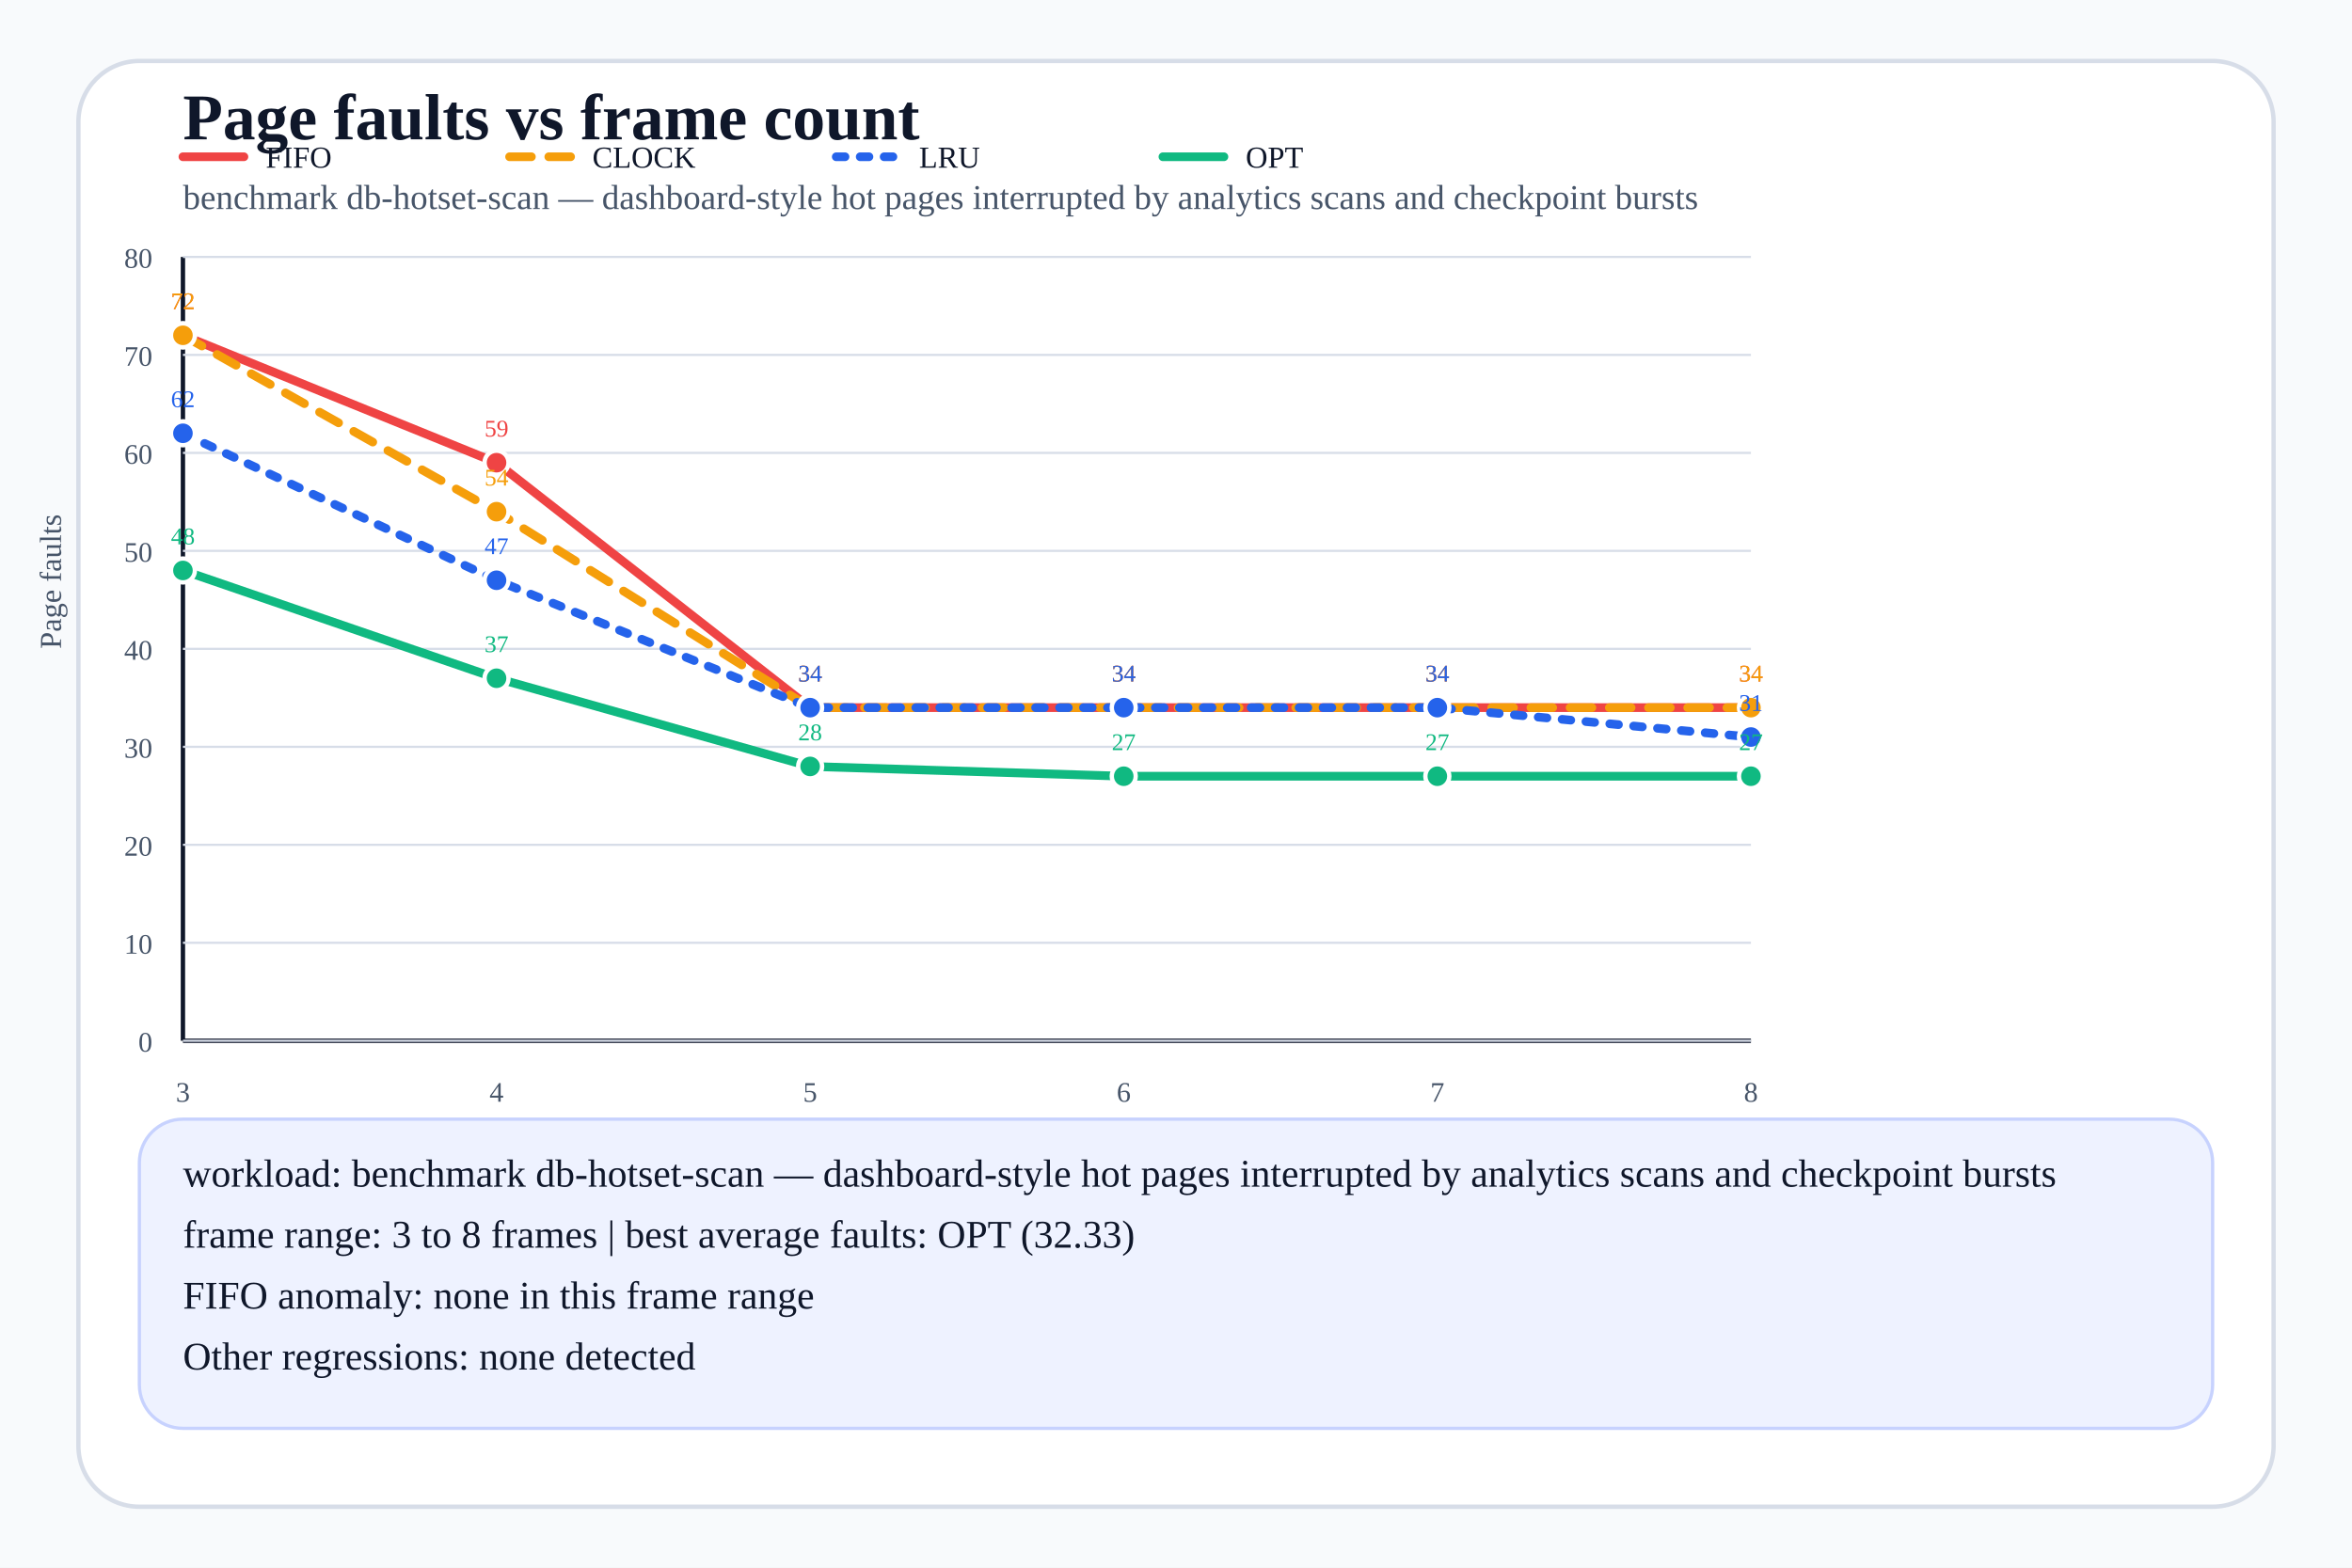
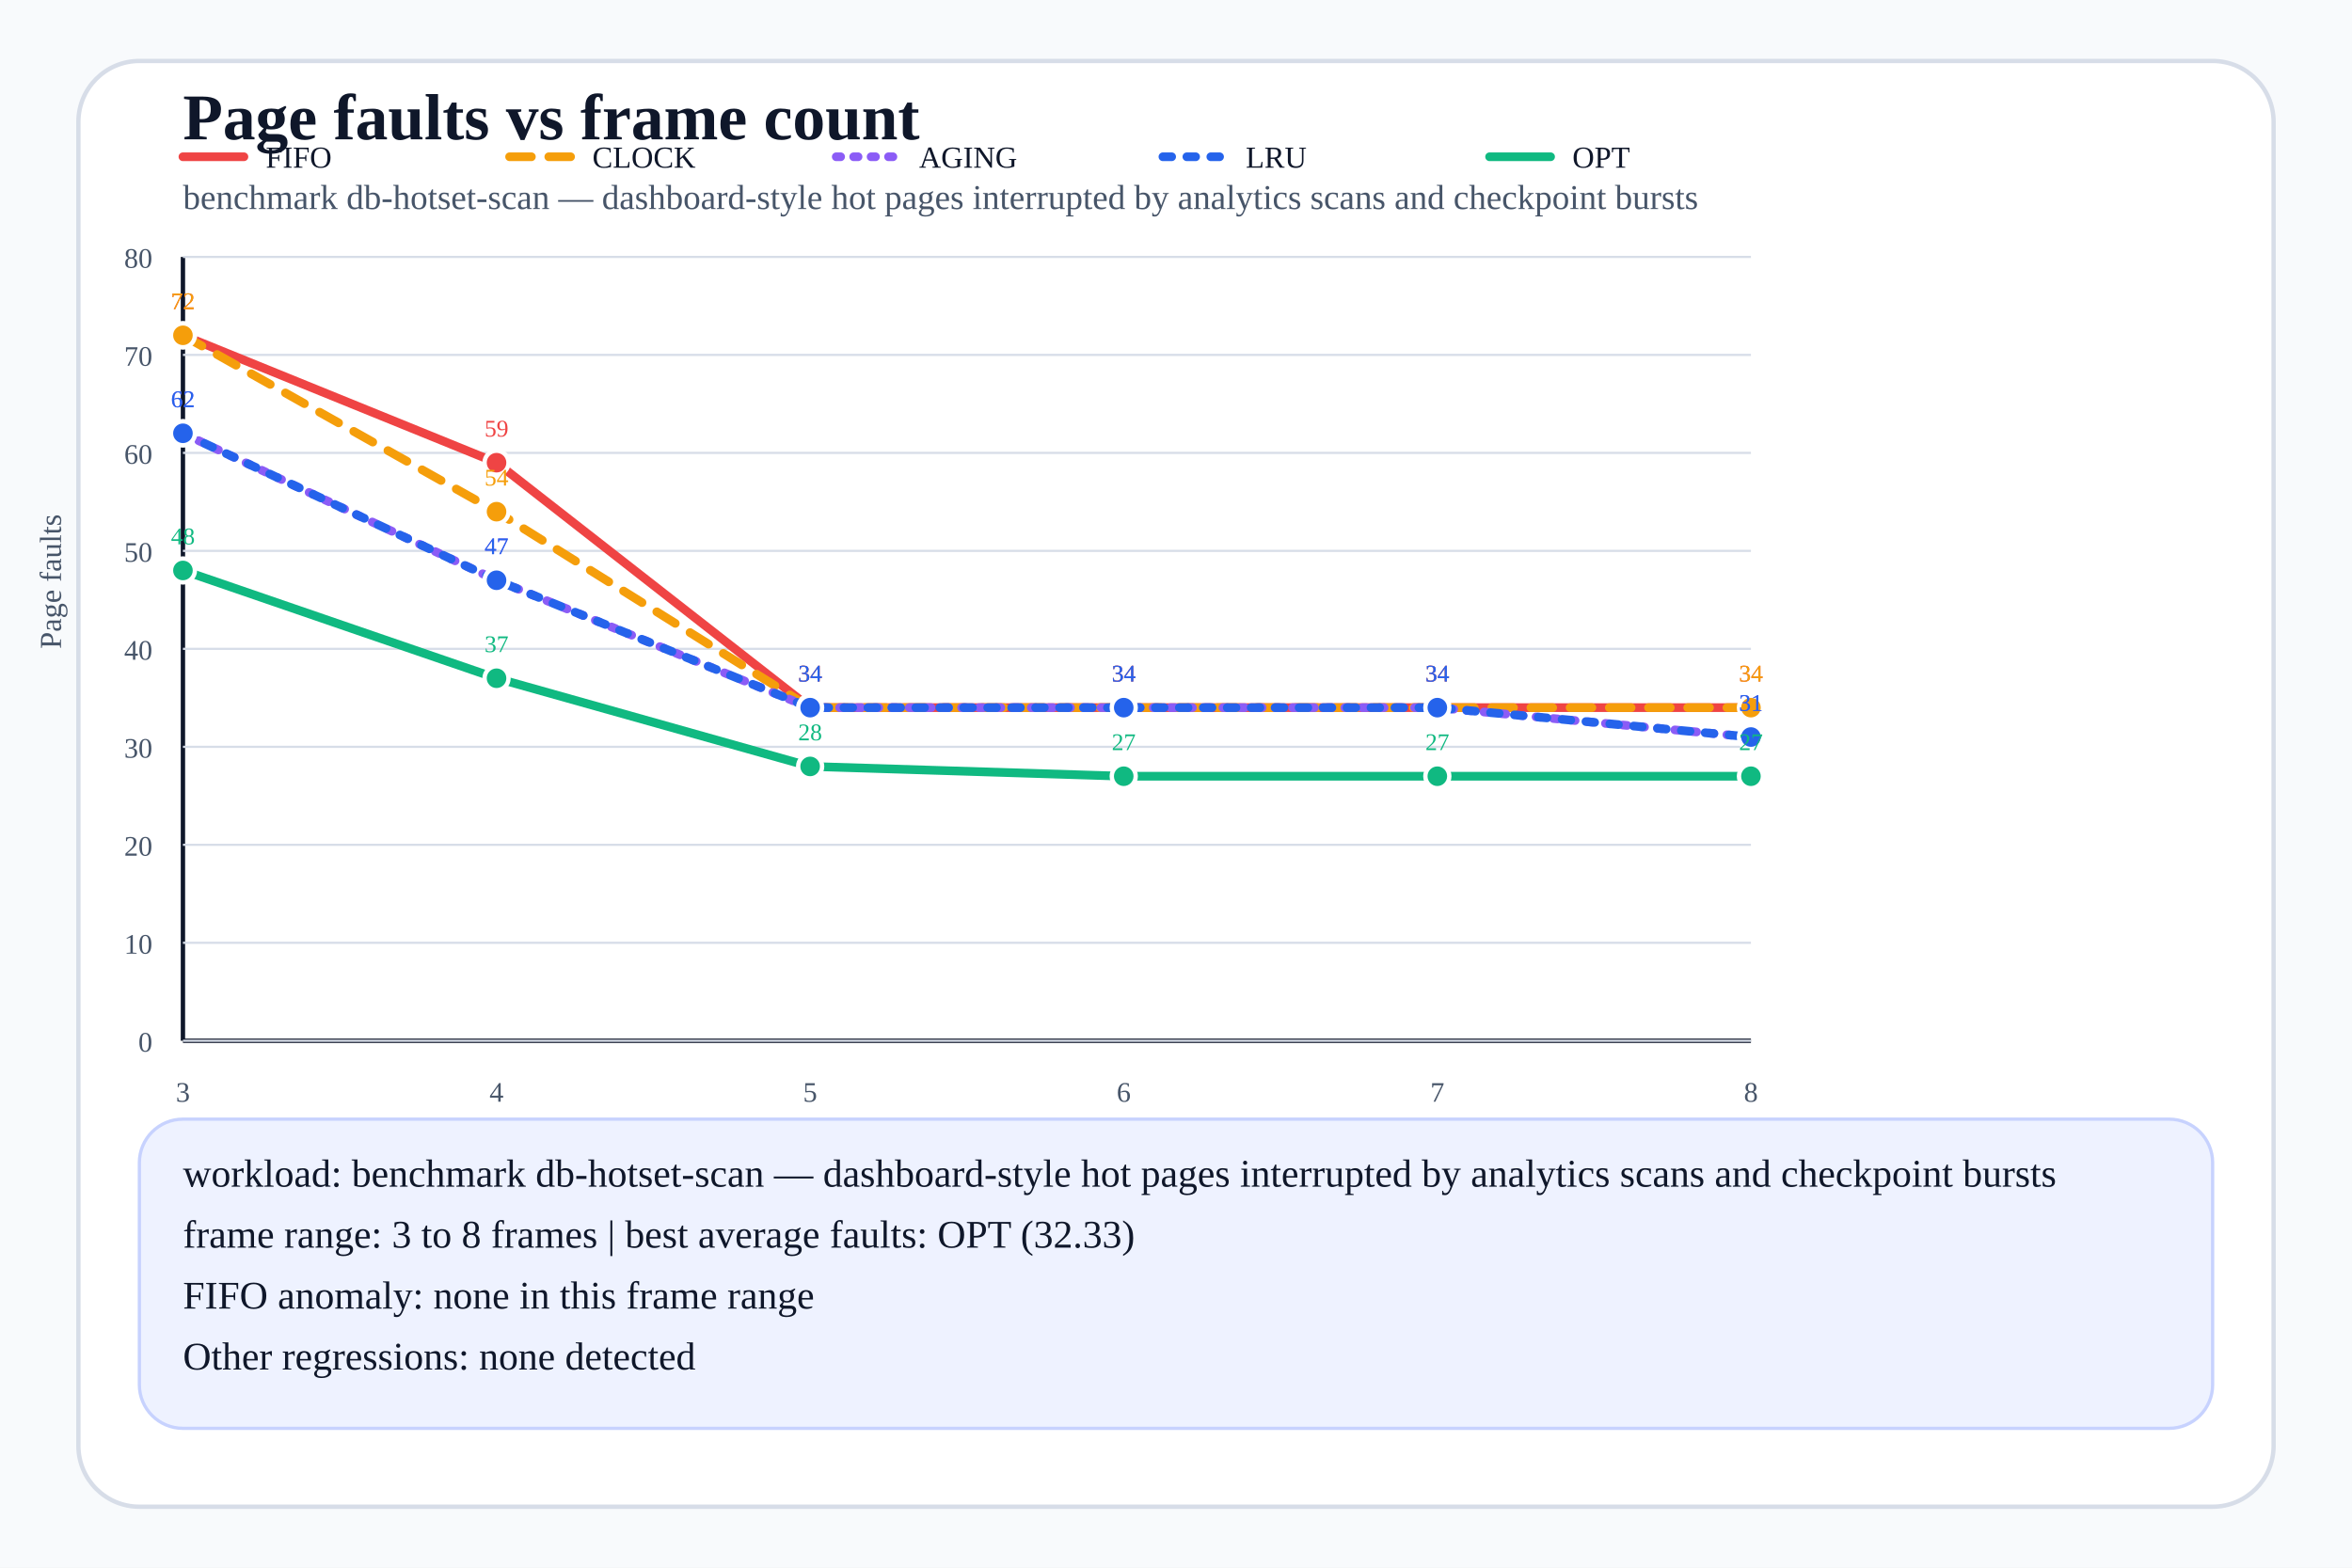
<svg xmlns="http://www.w3.org/2000/svg" width="1080" height="720" viewBox="0 0 1080 720" role="img" aria-labelledby="page-replacement-db-hotset-scan-title page-replacement-db-hotset-scan-desc">
  <rect width="100%" height="100%" fill="#f8fafc" />
  <rect x="36" y="28" width="1008" height="664" rx="28" fill="#ffffff" stroke="#d7dde8" stroke-width="2" />
  <text x="84" y="64" font-size="30" font-weight="700" fill="#0f172a">Page faults vs frame count</text>
  <text x="84" y="96" font-size="16" fill="#475569">benchmark db-hotset-scan — dashboard-style hot pages interrupted by analytics scans and checkpoint bursts</text>
  <line x1="84" y1="72" x2="112" y2="72" stroke="#ef4444" stroke-width="4" stroke-linecap="round" />
  <text x="122" y="77" font-size="14" fill="#0f172a">FIFO</text>
  <line x1="234" y1="72" x2="262" y2="72" stroke="#f59e0b" stroke-width="4" stroke-linecap="round" stroke-dasharray="10 8" />
  <text x="272" y="77" font-size="14" fill="#0f172a">CLOCK</text>
-   <line x1="384" y1="72" x2="412" y2="72" stroke="#2563eb" stroke-width="4" stroke-linecap="round" stroke-dasharray="4 7" />
-   <text x="422" y="77" font-size="14" fill="#0f172a">LRU</text>
-   <line x1="534" y1="72" x2="562" y2="72" stroke="#10b981" stroke-width="4" stroke-linecap="round" />
-   <text x="572" y="77" font-size="14" fill="#0f172a">OPT</text>
+   <line x1="384" y1="72" x2="412" y2="72" stroke="#8b5cf6" stroke-width="4" stroke-linecap="round" stroke-dasharray="2 6" />
+   <text x="422" y="77" font-size="14" fill="#0f172a">AGING</text>
+   <line x1="534" y1="72" x2="562" y2="72" stroke="#2563eb" stroke-width="4" stroke-linecap="round" stroke-dasharray="4 7" />
+   <text x="572" y="77" font-size="14" fill="#0f172a">LRU</text>
+   <line x1="684" y1="72" x2="712" y2="72" stroke="#10b981" stroke-width="4" stroke-linecap="round" />
+   <text x="722" y="77" font-size="14" fill="#0f172a">OPT</text>
  <line x1="84" y1="118" x2="84" y2="478" stroke="#0f172a" stroke-width="2" />
  <line x1="84" y1="478" x2="804" y2="478" stroke="#0f172a" stroke-width="2" />
  <line x1="84" y1="478.00" x2="804" y2="478.00" stroke="#d7dde8" stroke-width="1" />
  <text x="70" y="483.00" font-size="13" text-anchor="end" fill="#475569">0</text>
  <line x1="84" y1="433.00" x2="804" y2="433.00" stroke="#d7dde8" stroke-width="1" />
  <text x="70" y="438.00" font-size="13" text-anchor="end" fill="#475569">10</text>
  <line x1="84" y1="388.00" x2="804" y2="388.00" stroke="#d7dde8" stroke-width="1" />
  <text x="70" y="393.00" font-size="13" text-anchor="end" fill="#475569">20</text>
  <line x1="84" y1="343.00" x2="804" y2="343.00" stroke="#d7dde8" stroke-width="1" />
  <text x="70" y="348.00" font-size="13" text-anchor="end" fill="#475569">30</text>
  <line x1="84" y1="298.00" x2="804" y2="298.00" stroke="#d7dde8" stroke-width="1" />
  <text x="70" y="303.00" font-size="13" text-anchor="end" fill="#475569">40</text>
  <line x1="84" y1="253.00" x2="804" y2="253.00" stroke="#d7dde8" stroke-width="1" />
  <text x="70" y="258.00" font-size="13" text-anchor="end" fill="#475569">50</text>
  <line x1="84" y1="208.00" x2="804" y2="208.00" stroke="#d7dde8" stroke-width="1" />
  <text x="70" y="213.00" font-size="13" text-anchor="end" fill="#475569">60</text>
  <line x1="84" y1="163.00" x2="804" y2="163.00" stroke="#d7dde8" stroke-width="1" />
  <text x="70" y="168.00" font-size="13" text-anchor="end" fill="#475569">70</text>
  <line x1="84" y1="118.00" x2="804" y2="118.00" stroke="#d7dde8" stroke-width="1" />
  <text x="70" y="123.00" font-size="13" text-anchor="end" fill="#475569">80</text>
  <text x="84.00" y="506" font-size="13" text-anchor="middle" fill="#475569">3</text>
  <text x="228.00" y="506" font-size="13" text-anchor="middle" fill="#475569">4</text>
  <text x="372.00" y="506" font-size="13" text-anchor="middle" fill="#475569">5</text>
  <text x="516.00" y="506" font-size="13" text-anchor="middle" fill="#475569">6</text>
  <text x="660.00" y="506" font-size="13" text-anchor="middle" fill="#475569">7</text>
  <text x="804.00" y="506" font-size="13" text-anchor="middle" fill="#475569">8</text>
  <text x="444.00" y="534" font-size="14" text-anchor="middle" fill="#475569">Frames</text>
  <text x="28" y="298.00" font-size="14" fill="#475569" transform="rotate(-90 28 298.00)">Page faults</text>
  <polyline fill="none" stroke="#ef4444" stroke-width="4" stroke-linecap="round" stroke-linejoin="round" points="84.00,154.00 228.00,212.50 372.00,325.00 516.00,325.00 660.00,325.00 804.00,325.00" />
  <circle cx="84.00" cy="154.00" r="5.5" fill="#ef4444" stroke="#ffffff" stroke-width="2" />
  <text x="84.00" y="142.00" font-size="11" text-anchor="middle" fill="#ef4444">72</text>
  <circle cx="228.00" cy="212.50" r="5.5" fill="#ef4444" stroke="#ffffff" stroke-width="2" />
  <text x="228.00" y="200.50" font-size="11" text-anchor="middle" fill="#ef4444">59</text>
  <circle cx="372.00" cy="325.00" r="5.5" fill="#ef4444" stroke="#ffffff" stroke-width="2" />
  <text x="372.00" y="313.00" font-size="11" text-anchor="middle" fill="#ef4444">34</text>
  <circle cx="516.00" cy="325.00" r="5.5" fill="#ef4444" stroke="#ffffff" stroke-width="2" />
  <text x="516.00" y="313.00" font-size="11" text-anchor="middle" fill="#ef4444">34</text>
  <circle cx="660.00" cy="325.00" r="5.5" fill="#ef4444" stroke="#ffffff" stroke-width="2" />
  <text x="660.00" y="313.00" font-size="11" text-anchor="middle" fill="#ef4444">34</text>
  <circle cx="804.00" cy="325.00" r="5.5" fill="#ef4444" stroke="#ffffff" stroke-width="2" />
  <text x="804.00" y="313.00" font-size="11" text-anchor="middle" fill="#ef4444">34</text>
  <polyline fill="none" stroke="#f59e0b" stroke-width="4" stroke-linecap="round" stroke-linejoin="round" points="84.00,154.00 228.00,235.00 372.00,325.00 516.00,325.00 660.00,325.00 804.00,325.00" stroke-dasharray="10 8" />
  <circle cx="84.00" cy="154.00" r="5.5" fill="#f59e0b" stroke="#ffffff" stroke-width="2" />
  <text x="84.00" y="142.00" font-size="11" text-anchor="middle" fill="#f59e0b">72</text>
  <circle cx="228.00" cy="235.00" r="5.5" fill="#f59e0b" stroke="#ffffff" stroke-width="2" />
  <text x="228.00" y="223.00" font-size="11" text-anchor="middle" fill="#f59e0b">54</text>
  <circle cx="372.00" cy="325.00" r="5.5" fill="#f59e0b" stroke="#ffffff" stroke-width="2" />
  <text x="372.00" y="313.00" font-size="11" text-anchor="middle" fill="#f59e0b">34</text>
  <circle cx="516.00" cy="325.00" r="5.5" fill="#f59e0b" stroke="#ffffff" stroke-width="2" />
  <text x="516.00" y="313.00" font-size="11" text-anchor="middle" fill="#f59e0b">34</text>
  <circle cx="660.00" cy="325.00" r="5.5" fill="#f59e0b" stroke="#ffffff" stroke-width="2" />
  <text x="660.00" y="313.00" font-size="11" text-anchor="middle" fill="#f59e0b">34</text>
  <circle cx="804.00" cy="325.00" r="5.5" fill="#f59e0b" stroke="#ffffff" stroke-width="2" />
  <text x="804.00" y="313.00" font-size="11" text-anchor="middle" fill="#f59e0b">34</text>
+   <polyline fill="none" stroke="#8b5cf6" stroke-width="4" stroke-linecap="round" stroke-linejoin="round" points="84.00,199.00 228.00,266.50 372.00,325.00 516.00,325.00 660.00,325.00 804.00,338.50" stroke-dasharray="2 6" />
+   <circle cx="84.00" cy="199.00" r="5.5" fill="#8b5cf6" stroke="#ffffff" stroke-width="2" />
+   <text x="84.00" y="187.00" font-size="11" text-anchor="middle" fill="#8b5cf6">62</text>
+   <circle cx="228.00" cy="266.50" r="5.5" fill="#8b5cf6" stroke="#ffffff" stroke-width="2" />
+   <text x="228.00" y="254.50" font-size="11" text-anchor="middle" fill="#8b5cf6">47</text>
+   <circle cx="372.00" cy="325.00" r="5.5" fill="#8b5cf6" stroke="#ffffff" stroke-width="2" />
+   <text x="372.00" y="313.00" font-size="11" text-anchor="middle" fill="#8b5cf6">34</text>
+   <circle cx="516.00" cy="325.00" r="5.5" fill="#8b5cf6" stroke="#ffffff" stroke-width="2" />
+   <text x="516.00" y="313.00" font-size="11" text-anchor="middle" fill="#8b5cf6">34</text>
+   <circle cx="660.00" cy="325.00" r="5.5" fill="#8b5cf6" stroke="#ffffff" stroke-width="2" />
+   <text x="660.00" y="313.00" font-size="11" text-anchor="middle" fill="#8b5cf6">34</text>
+   <circle cx="804.00" cy="338.50" r="5.5" fill="#8b5cf6" stroke="#ffffff" stroke-width="2" />
+   <text x="804.00" y="326.50" font-size="11" text-anchor="middle" fill="#8b5cf6">31</text>
  <polyline fill="none" stroke="#2563eb" stroke-width="4" stroke-linecap="round" stroke-linejoin="round" points="84.00,199.00 228.00,266.50 372.00,325.00 516.00,325.00 660.00,325.00 804.00,338.50" stroke-dasharray="4 7" />
  <circle cx="84.00" cy="199.00" r="5.5" fill="#2563eb" stroke="#ffffff" stroke-width="2" />
  <text x="84.00" y="187.00" font-size="11" text-anchor="middle" fill="#2563eb">62</text>
  <circle cx="228.00" cy="266.50" r="5.5" fill="#2563eb" stroke="#ffffff" stroke-width="2" />
  <text x="228.00" y="254.50" font-size="11" text-anchor="middle" fill="#2563eb">47</text>
  <circle cx="372.00" cy="325.00" r="5.5" fill="#2563eb" stroke="#ffffff" stroke-width="2" />
  <text x="372.00" y="313.00" font-size="11" text-anchor="middle" fill="#2563eb">34</text>
  <circle cx="516.00" cy="325.00" r="5.5" fill="#2563eb" stroke="#ffffff" stroke-width="2" />
  <text x="516.00" y="313.00" font-size="11" text-anchor="middle" fill="#2563eb">34</text>
  <circle cx="660.00" cy="325.00" r="5.5" fill="#2563eb" stroke="#ffffff" stroke-width="2" />
  <text x="660.00" y="313.00" font-size="11" text-anchor="middle" fill="#2563eb">34</text>
  <circle cx="804.00" cy="338.50" r="5.5" fill="#2563eb" stroke="#ffffff" stroke-width="2" />
  <text x="804.00" y="326.50" font-size="11" text-anchor="middle" fill="#2563eb">31</text>
  <polyline fill="none" stroke="#10b981" stroke-width="4" stroke-linecap="round" stroke-linejoin="round" points="84.00,262.00 228.00,311.50 372.00,352.00 516.00,356.50 660.00,356.50 804.00,356.50" />
  <circle cx="84.00" cy="262.00" r="5.5" fill="#10b981" stroke="#ffffff" stroke-width="2" />
  <text x="84.00" y="250.00" font-size="11" text-anchor="middle" fill="#10b981">48</text>
  <circle cx="228.00" cy="311.50" r="5.5" fill="#10b981" stroke="#ffffff" stroke-width="2" />
  <text x="228.00" y="299.50" font-size="11" text-anchor="middle" fill="#10b981">37</text>
  <circle cx="372.00" cy="352.00" r="5.5" fill="#10b981" stroke="#ffffff" stroke-width="2" />
  <text x="372.00" y="340.00" font-size="11" text-anchor="middle" fill="#10b981">28</text>
  <circle cx="516.00" cy="356.50" r="5.5" fill="#10b981" stroke="#ffffff" stroke-width="2" />
  <text x="516.00" y="344.50" font-size="11" text-anchor="middle" fill="#10b981">27</text>
  <circle cx="660.00" cy="356.50" r="5.5" fill="#10b981" stroke="#ffffff" stroke-width="2" />
  <text x="660.00" y="344.50" font-size="11" text-anchor="middle" fill="#10b981">27</text>
  <circle cx="804.00" cy="356.50" r="5.5" fill="#10b981" stroke="#ffffff" stroke-width="2" />
  <text x="804.00" y="344.50" font-size="11" text-anchor="middle" fill="#10b981">27</text>
  <rect x="64" y="514" width="952" height="142" rx="20" fill="#eef2ff" stroke="#c7d2fe" stroke-width="1.5" />
  <text x="84" y="545" font-size="18" fill="#0f172a">workload: benchmark db-hotset-scan — dashboard-style hot pages interrupted by analytics scans and checkpoint bursts</text>
  <text x="84" y="573" font-size="18" fill="#0f172a">frame range: 3 to 8 frames | best average faults: OPT (32.33)</text>
  <text x="84" y="601" font-size="18" fill="#0f172a">FIFO anomaly: none in this frame range</text>
  <text x="84" y="629" font-size="18" fill="#0f172a">Other regressions: none detected</text>
</svg>
